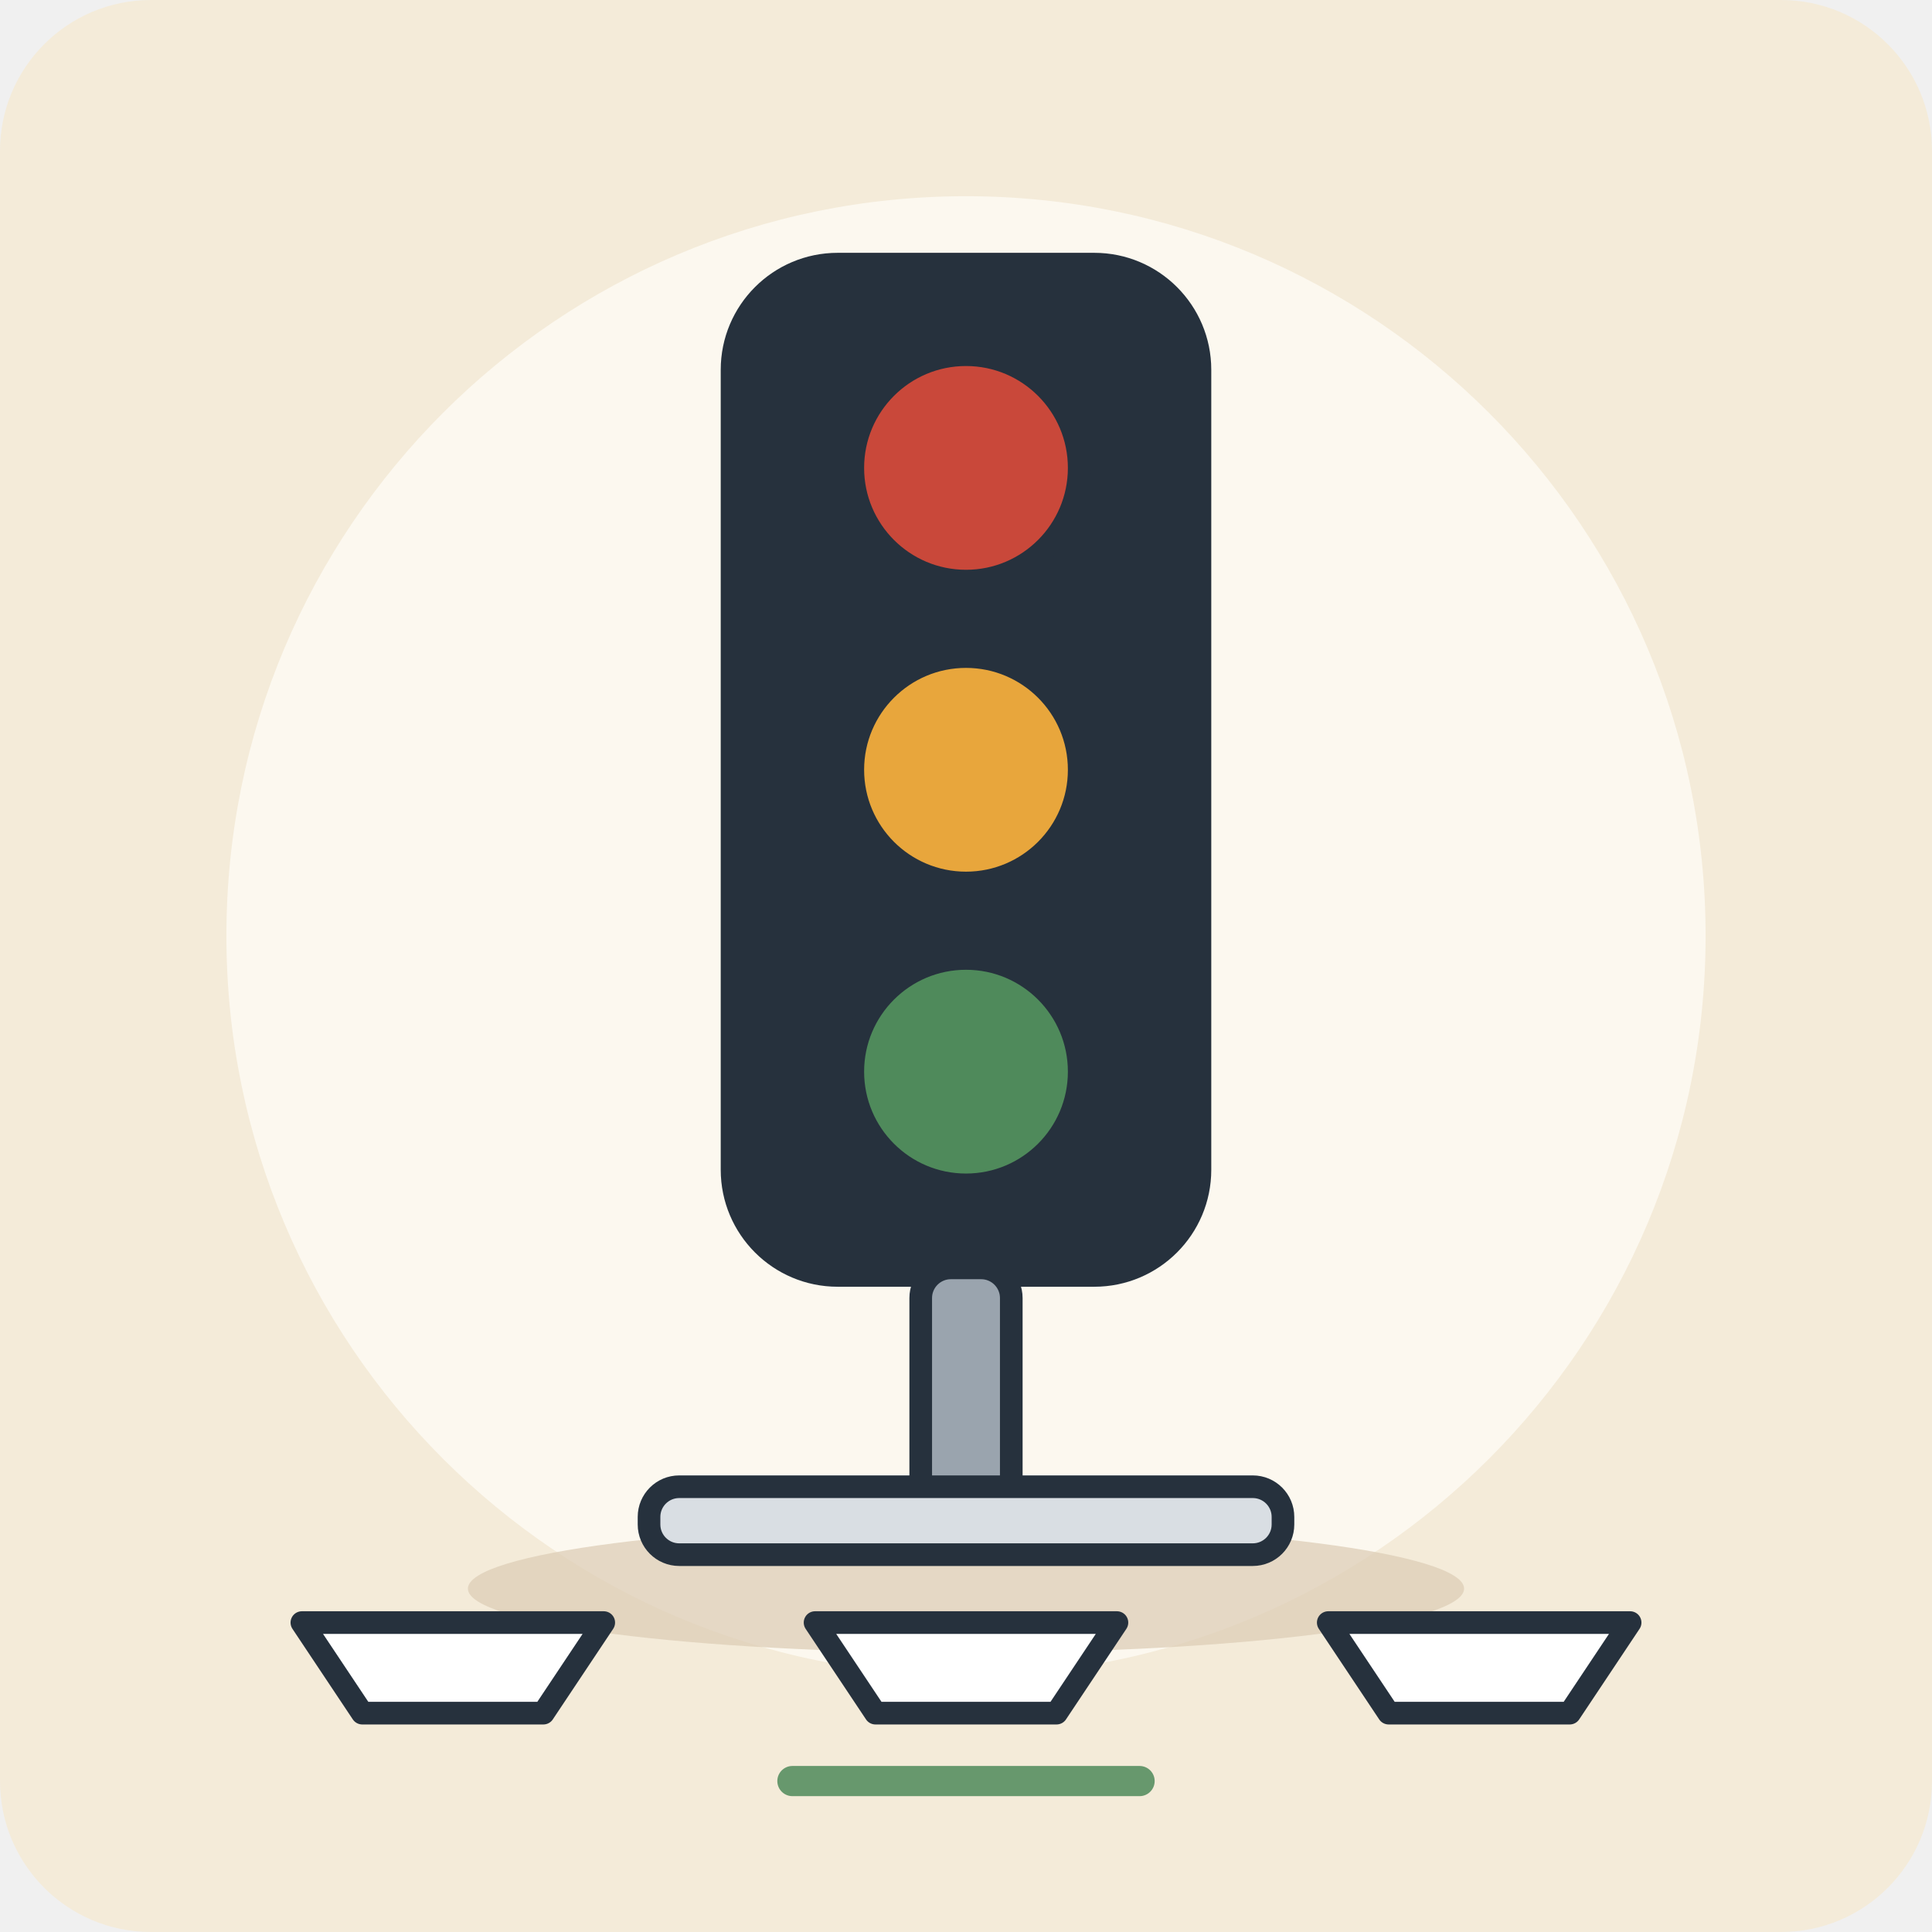
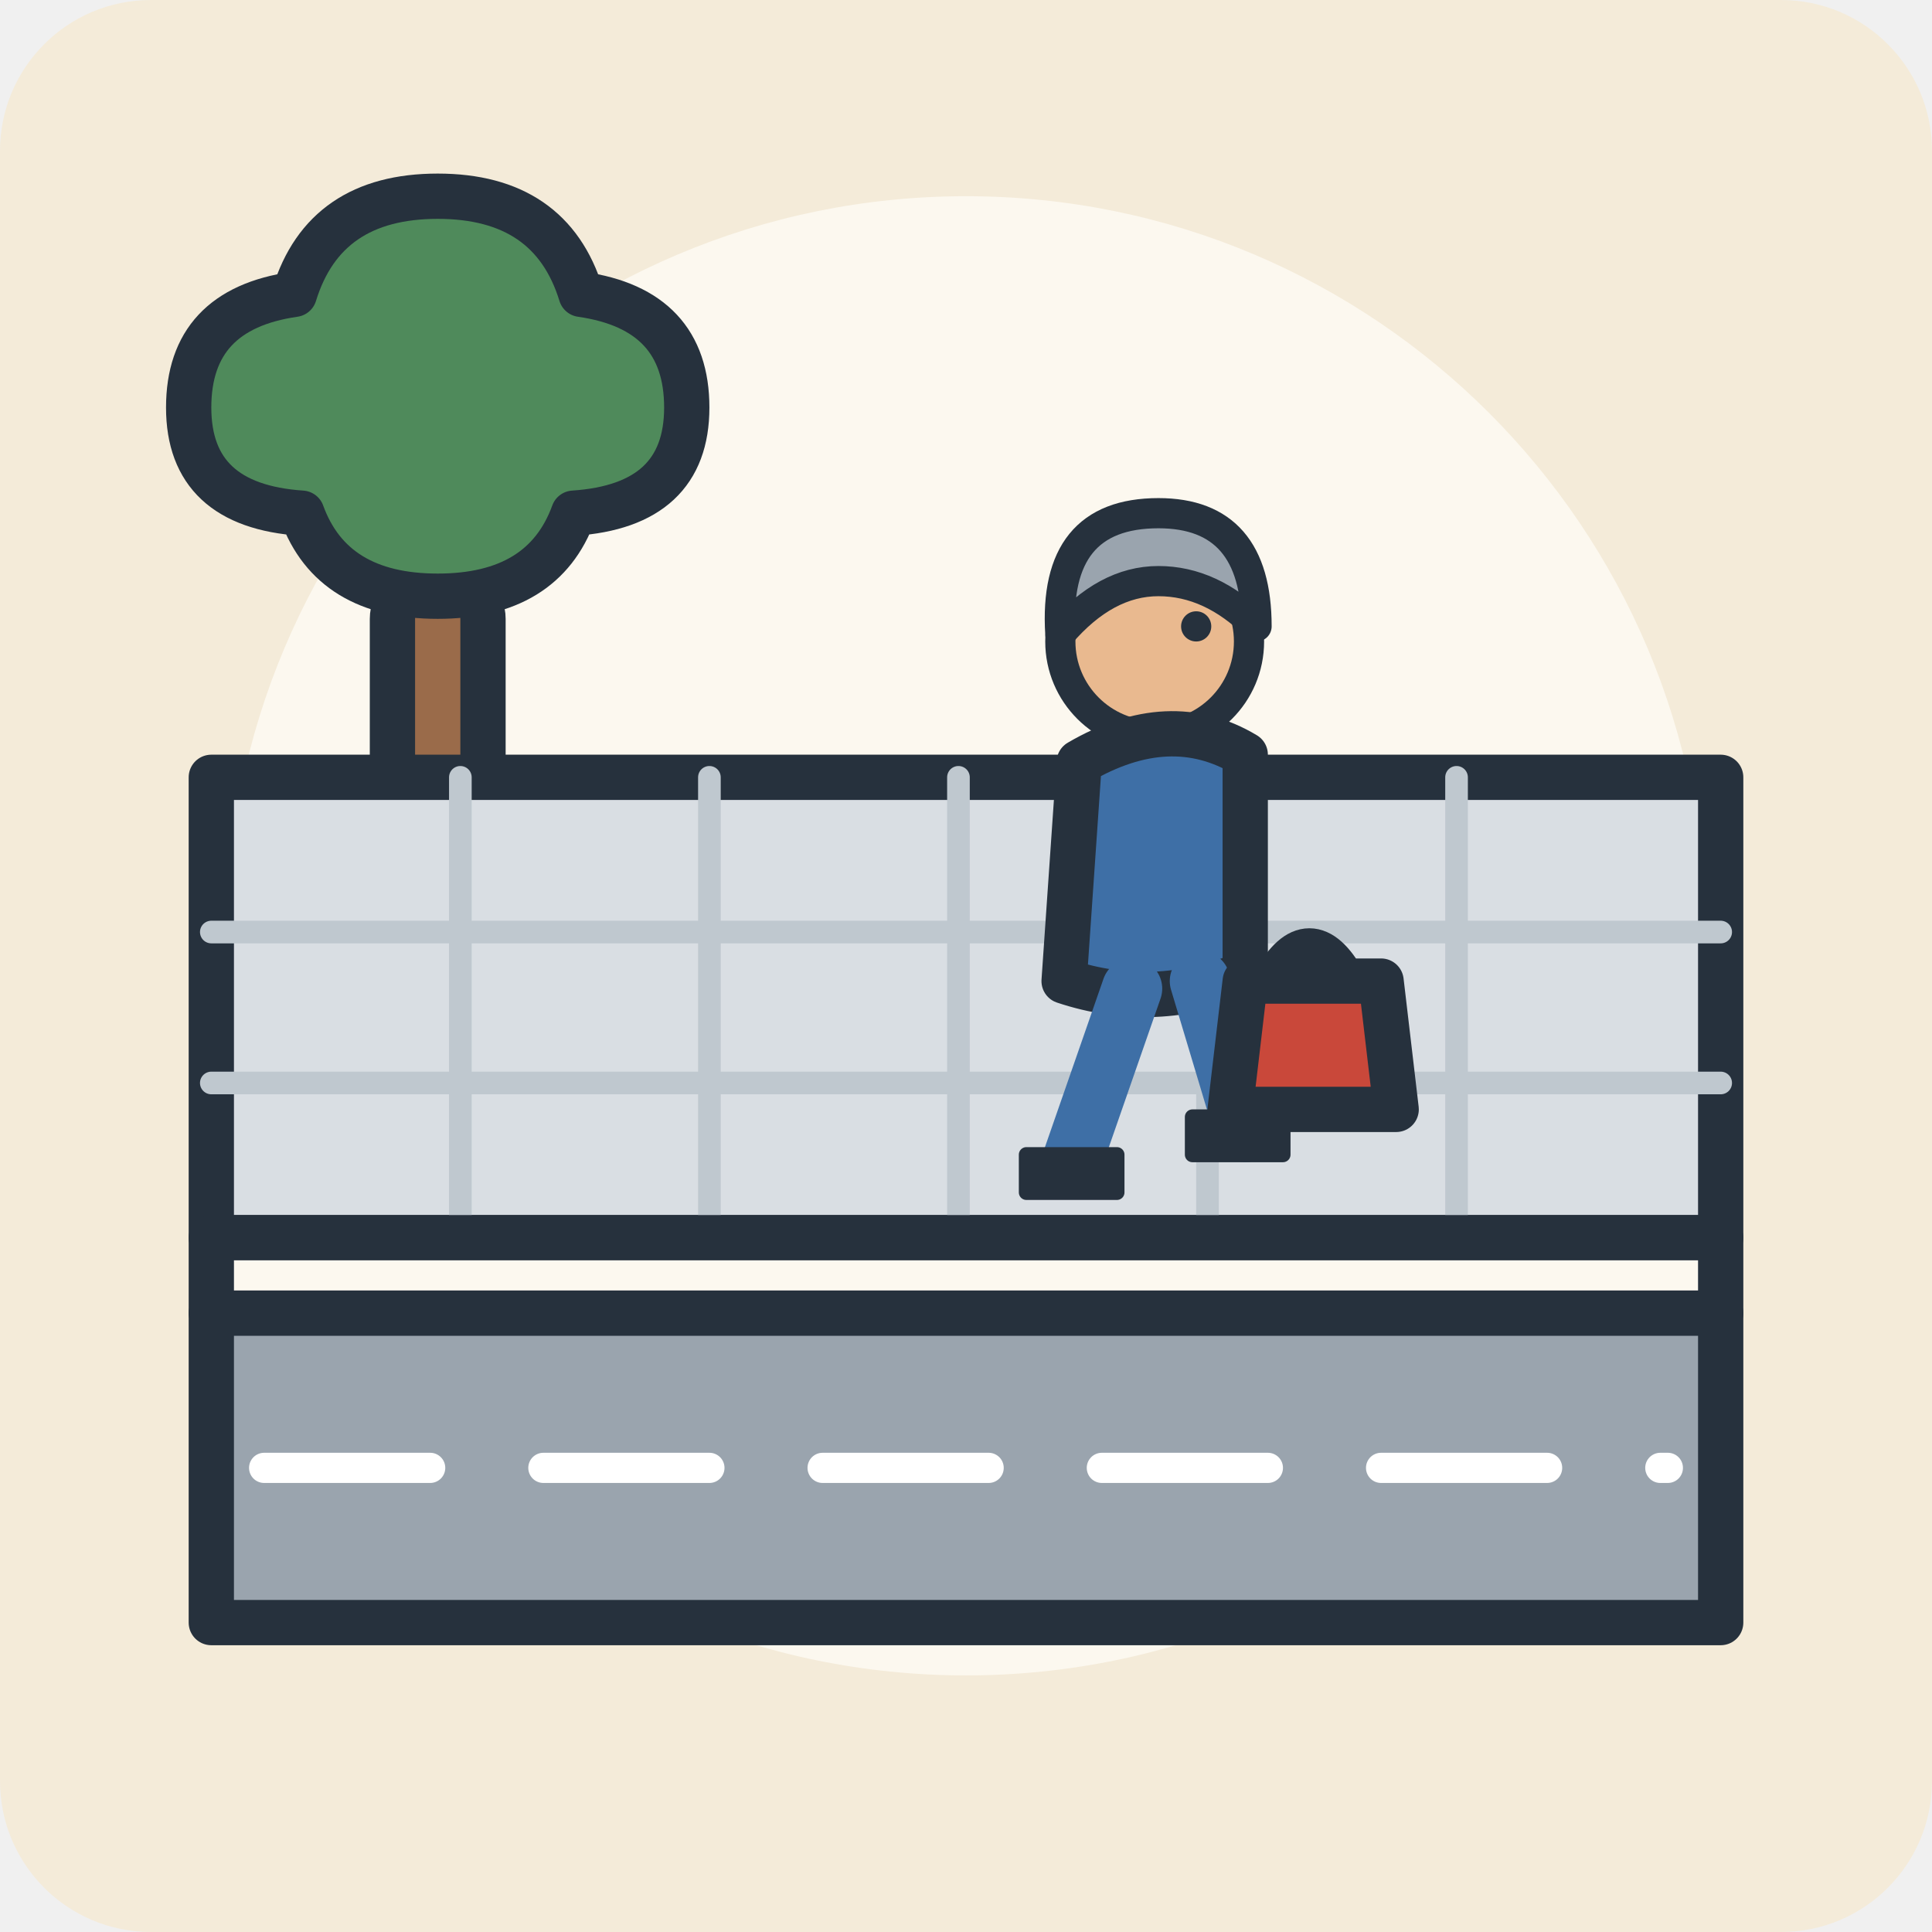
- <svg xmlns="http://www.w3.org/2000/svg" viewBox="0 0 512 512" role="img" aria-label="指示灯立在路边，脚下是斑马线">
+ <svg xmlns="http://www.w3.org/2000/svg" viewBox="0 0 512 512" role="img" aria-label="一段铺着方砖的人行道，一个人提着红袋子走在上面，下面是一段带白色虚线的马路，左边有一棵树">
  <rect width="512" height="512" rx="40" fill="#F4EBD9" />
  <circle cx="256" cy="248" r="196" fill="#FCF8EF" />
-   <ellipse cx="256" cy="421" rx="132" ry="17" fill="#DDCEB7" stroke="none" stroke-width="0" opacity="0.75" />
-   <rect x="196" y="72" width="120" height="264" rx="26" fill="#26313D" stroke="#26313D" stroke-width="10" />
-   <circle cx="256" cy="124" r="30" fill="#C9483A" stroke="#26313D" stroke-width="6" />
-   <circle cx="256" cy="204" r="30" fill="#E8A63C" stroke="#26313D" stroke-width="6" />
-   <circle cx="256" cy="284" r="30" fill="#4F8A5B" stroke="#26313D" stroke-width="6" />
-   <rect x="244" y="336" width="24" height="72" rx="8" fill="#9AA4AE" stroke="#26313D" stroke-width="6" />
-   <rect x="172" y="394" width="168" height="18" rx="8" fill="#D9DEE3" stroke="#26313D" stroke-width="6" />
-   <polygon points="80 430 160 430 144 454 96 454" fill="#FFFFFF" stroke="#26313D" stroke-width="6" stroke-linejoin="round" />
-   <polygon points="216 430 296 430 280 454 232 454" fill="#FFFFFF" stroke="#26313D" stroke-width="6" stroke-linejoin="round" />
-   <polygon points="352 430 432 430 416 454 368 454" fill="#FFFFFF" stroke="#26313D" stroke-width="6" stroke-linejoin="round" />
-   <rect x="206" y="468" width="100" height="8" rx="4" fill="#4F8A5B" stroke="none" stroke-width="0" opacity="0.85" />
+   <g stroke="#26313D" stroke-width="12" stroke-linecap="round" stroke-linejoin="round">
+     <rect x="104" y="156" width="24" height="66" rx="8" fill="#9A6B4A" />
+     <path d="M 116 52 q 30 0 38 26 q 28 4 28 30 q 0 26 -30 28 q -8 22 -36 22 q -28 0 -36 -22 q -30 -2 -30 -28 q 0 -26 28 -30 q 8 -26 38 -26 Z" fill="#4F8A5B" />
+     <rect x="56" y="206" width="400" height="122" fill="#D9DEE3" />
+     <path d="M 122 206 V 328 M 188 206 V 328 M 254 206 V 328 M 320 206 V 328 M 386 206 V 328" fill="none" stroke="#BFC8CF" stroke-width="6" />
+     <path d="M 56 247 H 456 M 56 287 H 456" fill="none" stroke="#BFC8CF" stroke-width="6" />
+     <rect x="56" y="328" width="400" height="20" fill="#FCF8EF" />
+     <rect x="56" y="348" width="400" height="82" fill="#9AA4AE" />
+     <line x1="70" y1="389" x2="442" y2="389" stroke="#FFFFFF" stroke-width="8" stroke-dasharray="44 30" />
+     <circle cx="306" cy="170" r="25" fill="#E9B98F" stroke-width="8" />
+     <path d="M 281 168 q -2 -32 26 -32 q 26 0 26 30 q -12 -12 -26 -12 q -14 0 -26 14 Z" fill="#9AA4AE" stroke-width="8" />
+     <circle cx="317" cy="166" r="4" fill="#26313D" stroke="none" />
+     <path d="M 286 202 q 24 -14 44 -2 l 0 58 q -24 10 -48 2 Z" fill="#3E6FA6" />
+     <path d="M 300 262 L 284 308 M 318 260 L 330 300" fill="none" stroke="#3E6FA6" stroke-width="16" />
+     <path d="M 272 306 h 24 v 10 h -24 z M 316 296 h 24 v 10 h -24 z" fill="#26313D" stroke="#26313D" stroke-width="4" />
+     <path d="M 330 260 h 36 l 4 34 h -44 z M 338 260 q 9 -16 18 0 z" fill="#C9483A" />
+   </g>
</svg>
